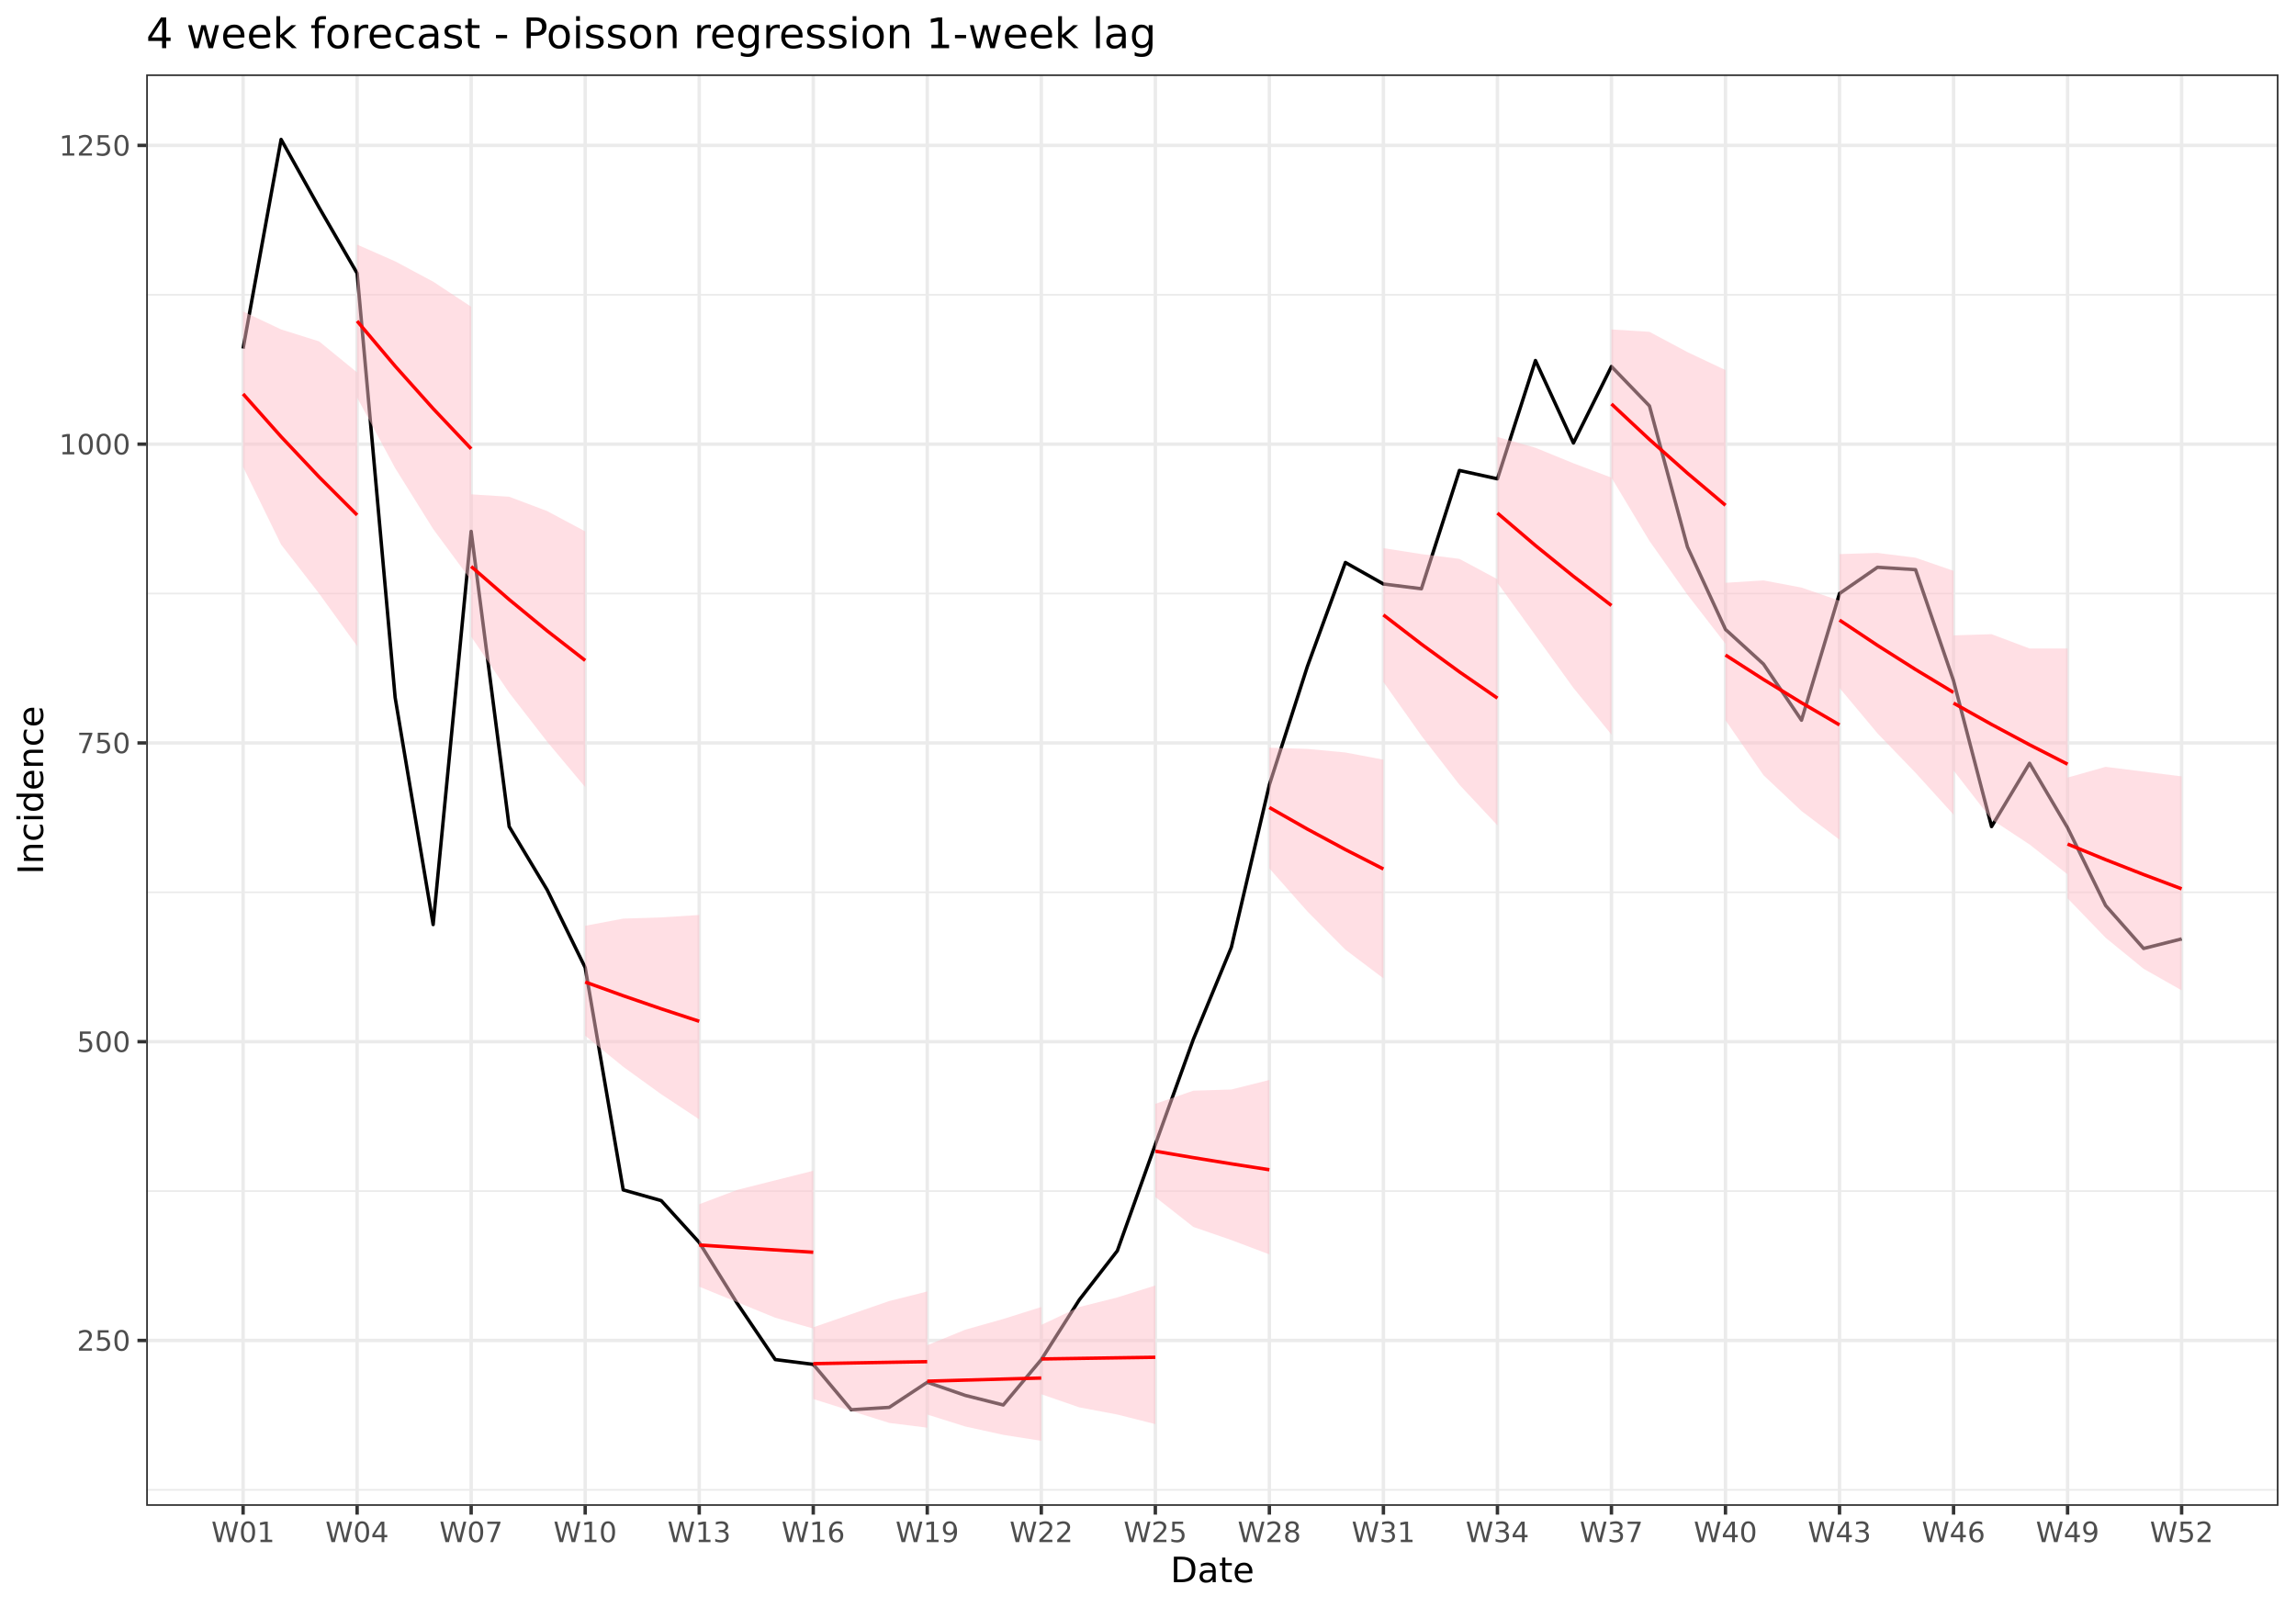
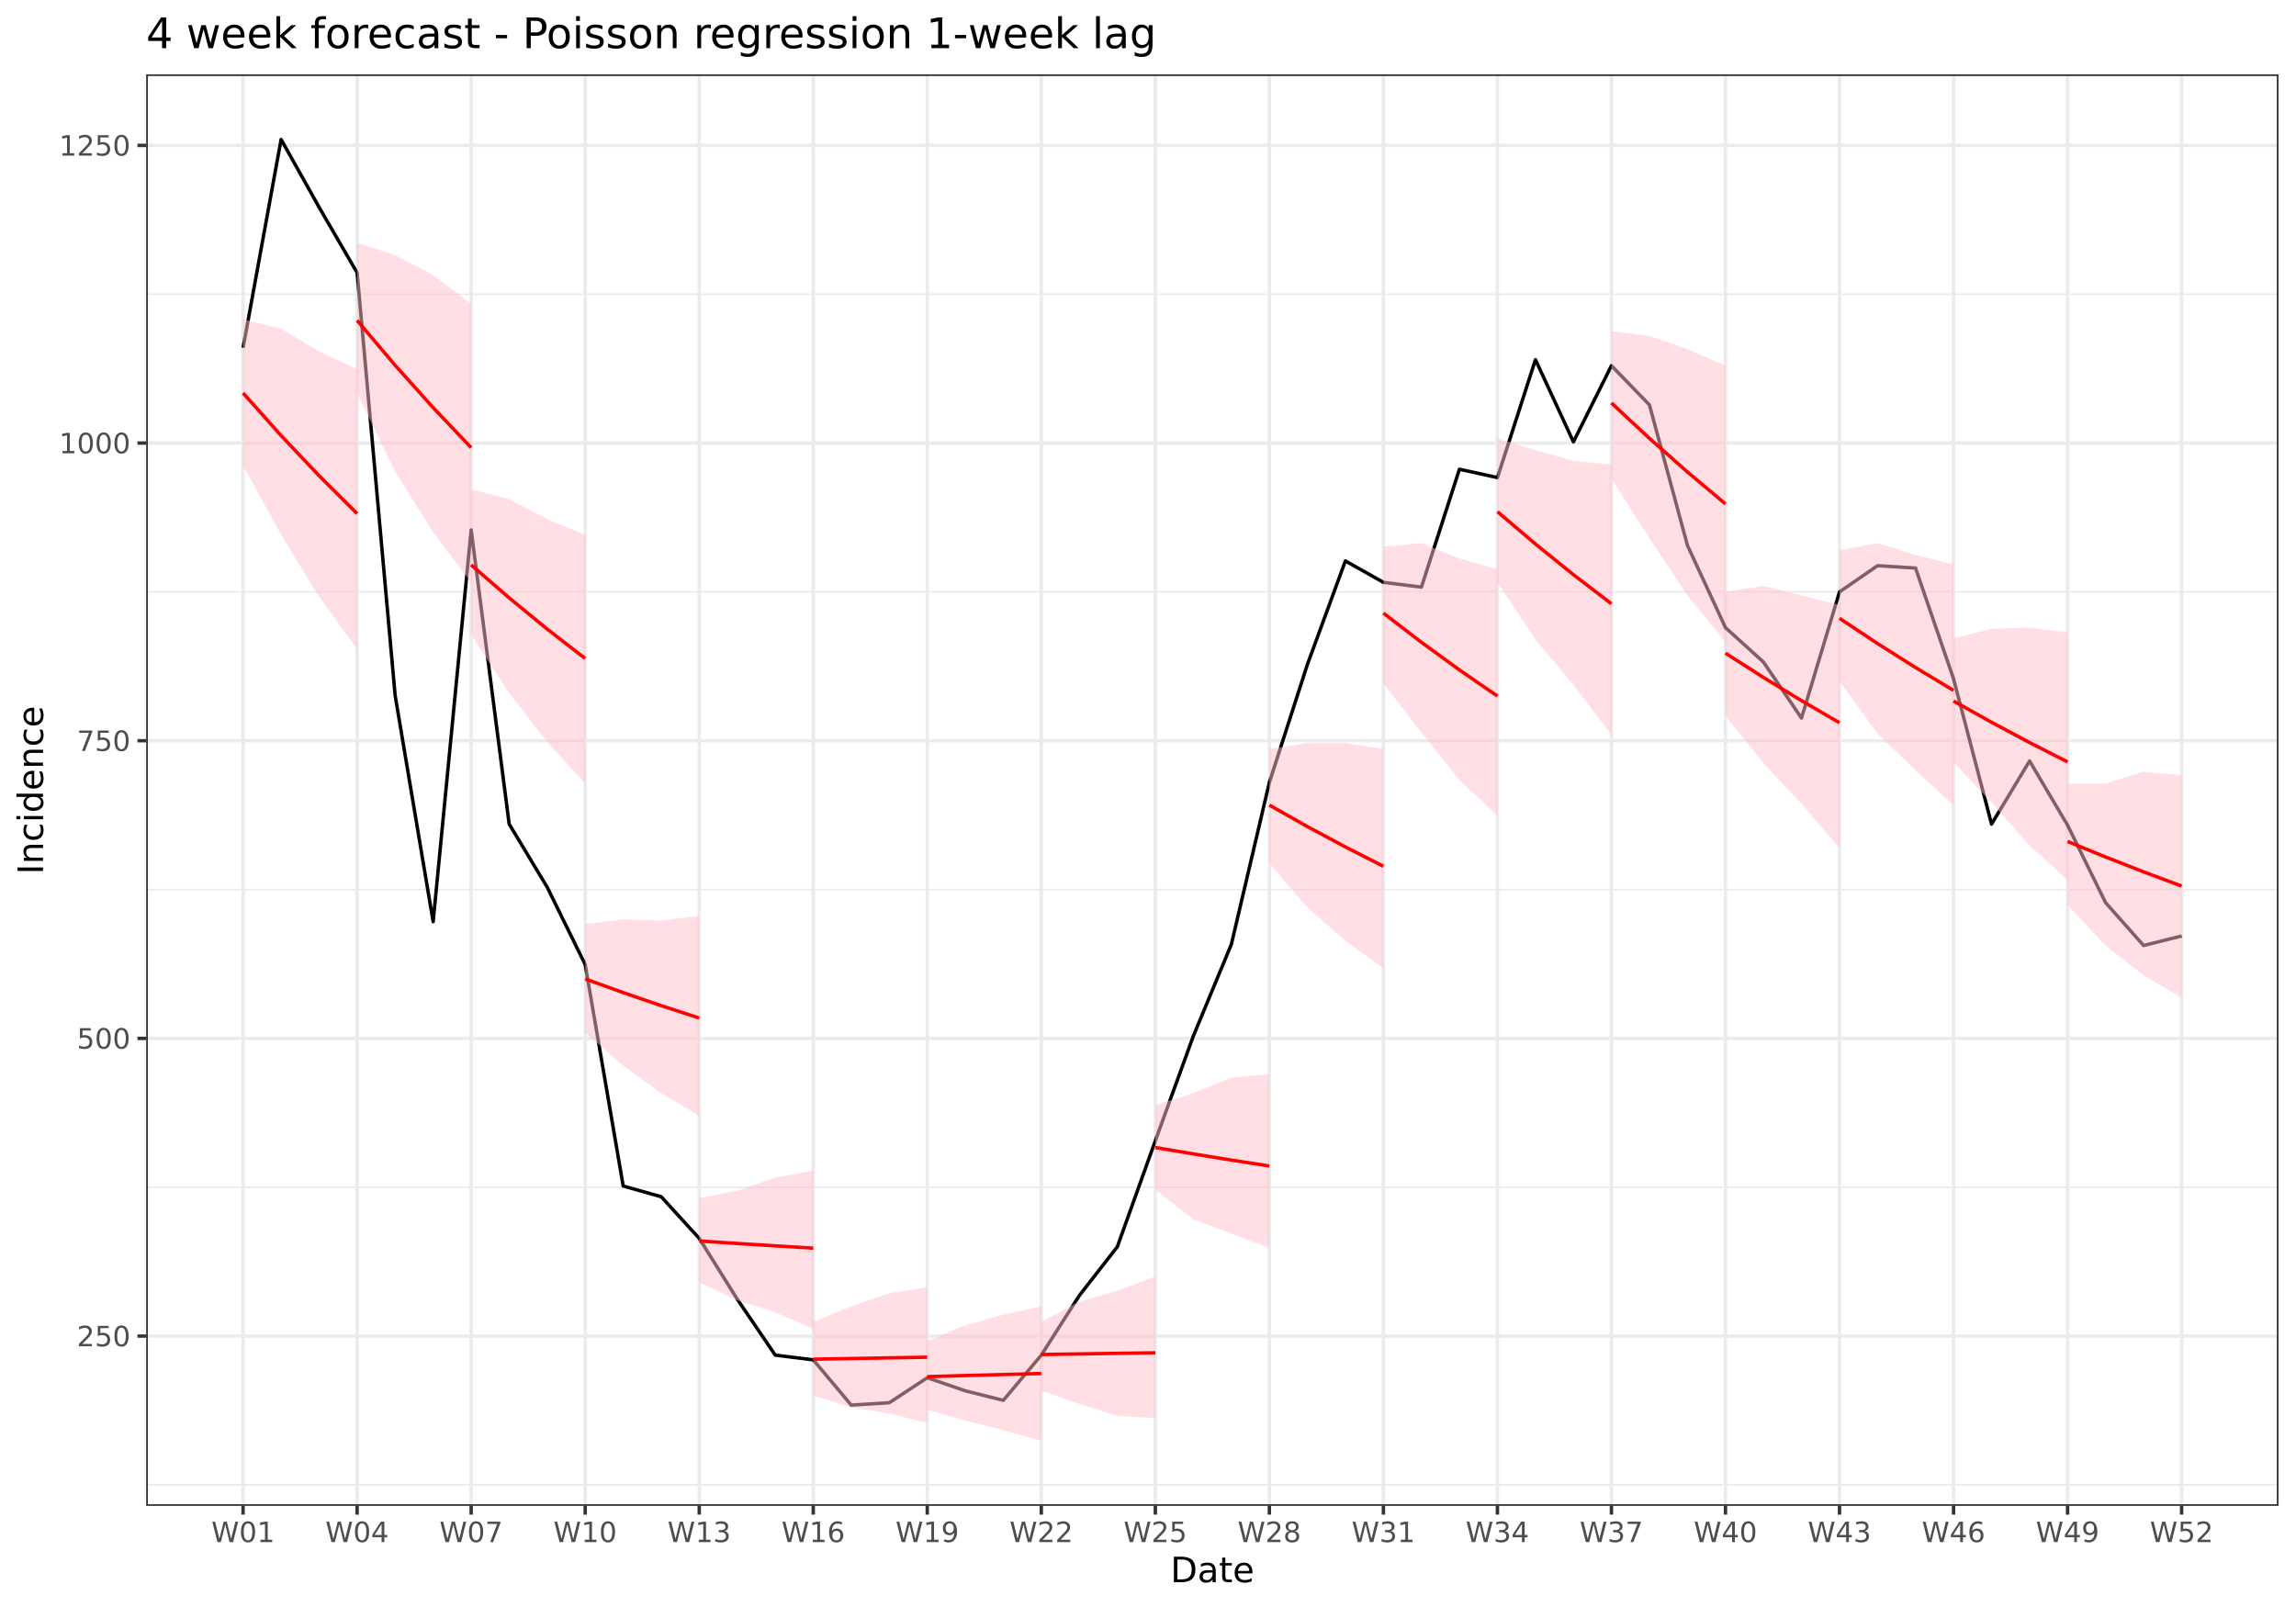
<svg xmlns="http://www.w3.org/2000/svg" class="svglite" width="720.00pt" height="504.00pt" viewBox="0 0 720.00 504.00">
  <defs>
    <style type="text/css">
    .svglite line, .svglite polyline, .svglite polygon, .svglite path, .svglite rect, .svglite circle {
      fill: none;
      stroke: #000000;
      stroke-linecap: round;
      stroke-linejoin: round;
      stroke-miterlimit: 10.00;
    }
    .svglite text {
      white-space: pre;
    }
  </style>
  </defs>
  <rect width="100%" height="100%" style="stroke: none; fill: #FFFFFF;" />
  <defs>
    <clipPath id="cpMC4wMHw3MjAuMDB8MC4wMHw1MDQuMDA=">
      <rect x="0.00" y="0.00" width="720.00" height="504.00" />
    </clipPath>
  </defs>
  <g clip-path="url(#cpMC4wMHw3MjAuMDB8MC4wMHw1MDQuMDA=)">
    <rect x="0.00" y="-0" width="720.00" height="504.00" style="stroke-width: 1.07; stroke: #FFFFFF; fill: #FFFFFF;" />
  </g>
  <defs>
    <clipPath id="cpNDUuODR8NzE0LjUyfDIzLjMyfDQ3Mi4yOQ==">
      <rect x="45.84" y="23.32" width="668.68" height="448.97" />
    </clipPath>
  </defs>
  <g clip-path="url(#cpNDUuODR8NzE0LjUyfDIzLjMyfDQ3Mi4yOQ==)">
    <rect x="45.84" y="23.32" width="668.68" height="448.97" style="stroke-width: 1.07; stroke: none; fill: #FFFFFF;" />
-     <polyline points="45.84,467.25 714.52,467.25 " style="stroke-width: 0.53; stroke: #EBEBEB; stroke-linecap: butt;" />
-     <polyline points="45.84,373.55 714.52,373.55 " style="stroke-width: 0.53; stroke: #EBEBEB; stroke-linecap: butt;" />
-     <polyline points="45.84,279.85 714.52,279.85 " style="stroke-width: 0.53; stroke: #EBEBEB; stroke-linecap: butt;" />
-     <polyline points="45.84,186.15 714.52,186.15 " style="stroke-width: 0.53; stroke: #EBEBEB; stroke-linecap: butt;" />
-     <polyline points="45.84,92.45 714.52,92.45 " style="stroke-width: 0.53; stroke: #EBEBEB; stroke-linecap: butt;" />
-     <polyline points="45.84,420.40 714.52,420.40 " style="stroke-width: 1.07; stroke: #EBEBEB; stroke-linecap: butt;" />
-     <polyline points="45.84,326.70 714.52,326.70 " style="stroke-width: 1.07; stroke: #EBEBEB; stroke-linecap: butt;" />
-     <polyline points="45.84,233.00 714.52,233.00 " style="stroke-width: 1.07; stroke: #EBEBEB; stroke-linecap: butt;" />
-     <polyline points="45.84,139.30 714.52,139.30 " style="stroke-width: 1.07; stroke: #EBEBEB; stroke-linecap: butt;" />
+     <polyline points="45.84,465.70 714.52,465.70 " style="stroke-width: 0.53; stroke: #EBEBEB; stroke-linecap: butt;" />
+     <polyline points="45.84,372.35 714.52,372.35 " style="stroke-width: 0.53; stroke: #EBEBEB; stroke-linecap: butt;" />
+     <polyline points="45.84,278.99 714.52,278.99 " style="stroke-width: 0.53; stroke: #EBEBEB; stroke-linecap: butt;" />
+     <polyline points="45.84,185.63 714.52,185.63 " style="stroke-width: 0.53; stroke: #EBEBEB; stroke-linecap: butt;" />
+     <polyline points="45.84,92.27 714.52,92.27 " style="stroke-width: 0.53; stroke: #EBEBEB; stroke-linecap: butt;" />
+     <polyline points="45.84,419.03 714.52,419.03 " style="stroke-width: 1.07; stroke: #EBEBEB; stroke-linecap: butt;" />
+     <polyline points="45.84,325.67 714.52,325.67 " style="stroke-width: 1.07; stroke: #EBEBEB; stroke-linecap: butt;" />
+     <polyline points="45.84,232.31 714.52,232.31 " style="stroke-width: 1.07; stroke: #EBEBEB; stroke-linecap: butt;" />
+     <polyline points="45.84,138.95 714.52,138.95 " style="stroke-width: 1.07; stroke: #EBEBEB; stroke-linecap: butt;" />
    <polyline points="45.84,45.60 714.52,45.60 " style="stroke-width: 1.07; stroke: #EBEBEB; stroke-linecap: butt;" />
    <polyline points="76.23,472.29 76.23,23.32 " style="stroke-width: 1.07; stroke: #EBEBEB; stroke-linecap: butt;" />
    <polyline points="111.99,472.29 111.99,23.32 " style="stroke-width: 1.07; stroke: #EBEBEB; stroke-linecap: butt;" />
    <polyline points="147.75,472.29 147.75,23.32 " style="stroke-width: 1.07; stroke: #EBEBEB; stroke-linecap: butt;" />
    <polyline points="183.51,472.29 183.51,23.32 " style="stroke-width: 1.07; stroke: #EBEBEB; stroke-linecap: butt;" />
    <polyline points="219.27,472.29 219.27,23.32 " style="stroke-width: 1.07; stroke: #EBEBEB; stroke-linecap: butt;" />
    <polyline points="255.03,472.29 255.03,23.32 " style="stroke-width: 1.07; stroke: #EBEBEB; stroke-linecap: butt;" />
    <polyline points="290.78,472.29 290.78,23.32 " style="stroke-width: 1.07; stroke: #EBEBEB; stroke-linecap: butt;" />
    <polyline points="326.54,472.29 326.54,23.32 " style="stroke-width: 1.07; stroke: #EBEBEB; stroke-linecap: butt;" />
    <polyline points="362.30,472.29 362.30,23.32 " style="stroke-width: 1.07; stroke: #EBEBEB; stroke-linecap: butt;" />
    <polyline points="398.06,472.29 398.06,23.32 " style="stroke-width: 1.07; stroke: #EBEBEB; stroke-linecap: butt;" />
    <polyline points="433.82,472.29 433.82,23.32 " style="stroke-width: 1.07; stroke: #EBEBEB; stroke-linecap: butt;" />
    <polyline points="469.58,472.29 469.58,23.32 " style="stroke-width: 1.07; stroke: #EBEBEB; stroke-linecap: butt;" />
    <polyline points="505.33,472.29 505.33,23.32 " style="stroke-width: 1.07; stroke: #EBEBEB; stroke-linecap: butt;" />
    <polyline points="541.09,472.29 541.09,23.32 " style="stroke-width: 1.07; stroke: #EBEBEB; stroke-linecap: butt;" />
    <polyline points="576.85,472.29 576.85,23.32 " style="stroke-width: 1.07; stroke: #EBEBEB; stroke-linecap: butt;" />
    <polyline points="612.61,472.29 612.61,23.32 " style="stroke-width: 1.07; stroke: #EBEBEB; stroke-linecap: butt;" />
    <polyline points="648.37,472.29 648.37,23.32 " style="stroke-width: 1.07; stroke: #EBEBEB; stroke-linecap: butt;" />
    <polyline points="684.13,472.29 684.13,23.32 " style="stroke-width: 1.07; stroke: #EBEBEB; stroke-linecap: butt;" />
-     <polyline points="76.23,109.32 88.15,43.73 100.07,65.09 111.99,85.71 123.91,218.76 135.83,289.97 147.75,166.66 159.67,259.24 171.59,279.10 183.51,303.47 195.43,373.18 207.35,376.55 219.27,389.67 231.19,408.78 243.11,426.40 255.03,427.90 266.94,442.14 278.86,441.39 290.78,433.52 302.70,437.64 314.62,440.64 326.54,426.40 338.46,407.66 350.38,392.29 362.30,358.94 374.22,325.95 386.14,297.09 398.06,246.12 409.98,209.02 421.90,176.41 433.82,183.16 445.74,184.65 457.66,147.55 469.58,150.17 481.50,113.07 493.41,138.93 505.33,114.94 517.25,127.31 529.17,171.54 541.09,197.40 553.01,208.27 564.93,225.88 576.85,186.15 588.77,177.91 600.69,178.66 612.61,213.51 624.53,259.24 636.45,239.38 648.37,259.61 660.29,283.98 672.21,297.47 684.13,294.47 " style="stroke-width: 1.07; stroke-linecap: butt;" />
-     <polygon points="76.23,97.70 88.15,103.32 100.07,107.07 111.99,116.82 111.99,202.64 100.07,186.15 88.15,170.79 76.23,146.42 " style="stroke-width: 0.00; stroke: none; stroke-linecap: butt; fill: #FFC0CB; fill-opacity: 0.50;" />
-     <polyline points="76.23,97.70 88.15,103.32 100.07,107.07 111.99,116.82 " style="stroke-width: 1.07; stroke: none; stroke-linecap: butt;" />
-     <polyline points="111.99,202.64 100.07,186.15 88.15,170.79 76.23,146.42 " style="stroke-width: 1.07; stroke: none; stroke-linecap: butt;" />
-     <polyline points="76.23,123.55 88.15,136.96 100.07,149.60 111.99,161.52 " style="stroke-width: 1.07; stroke: #FF0000; stroke-linecap: butt;" />
-     <polygon points="111.99,76.71 123.91,81.96 135.83,88.33 147.75,96.20 147.75,182.03 135.83,165.91 123.91,146.80 111.99,124.69 " style="stroke-width: 0.00; stroke: none; stroke-linecap: butt; fill: #FFC0CB; fill-opacity: 0.50;" />
-     <polyline points="111.99,76.71 123.91,81.96 135.83,88.33 147.75,96.20 " style="stroke-width: 1.07; stroke: none; stroke-linecap: butt;" />
-     <polyline points="147.75,182.03 135.83,165.91 123.91,146.80 111.99,124.69 " style="stroke-width: 1.07; stroke: none; stroke-linecap: butt;" />
-     <polyline points="111.99,100.70 123.91,114.83 135.83,128.16 147.75,140.75 " style="stroke-width: 1.07; stroke: #FF0000; stroke-linecap: butt;" />
-     <polygon points="147.75,155.04 159.67,155.79 171.59,160.29 183.51,166.66 183.51,246.87 171.59,232.63 159.67,217.26 147.75,199.65 " style="stroke-width: 0.00; stroke: none; stroke-linecap: butt; fill: #FFC0CB; fill-opacity: 0.50;" />
-     <polyline points="147.75,155.04 159.67,155.79 171.59,160.29 183.51,166.66 " style="stroke-width: 1.07; stroke: none; stroke-linecap: butt;" />
-     <polyline points="183.51,246.87 171.59,232.63 159.67,217.26 147.75,199.65 " style="stroke-width: 1.07; stroke: none; stroke-linecap: butt;" />
-     <polyline points="147.75,177.66 159.67,188.04 171.59,197.86 183.51,207.14 " style="stroke-width: 1.07; stroke: #FF0000; stroke-linecap: butt;" />
-     <polygon points="183.51,290.35 195.43,288.10 207.35,287.72 219.27,286.97 219.27,351.07 207.35,343.19 195.43,334.57 183.51,324.83 " style="stroke-width: 0.00; stroke: none; stroke-linecap: butt; fill: #FFC0CB; fill-opacity: 0.50;" />
-     <polyline points="183.51,290.35 195.43,288.10 207.35,287.72 219.27,286.97 " style="stroke-width: 1.07; stroke: none; stroke-linecap: butt;" />
-     <polyline points="219.27,351.07 207.35,343.19 195.43,334.57 183.51,324.83 " style="stroke-width: 1.07; stroke: none; stroke-linecap: butt;" />
-     <polyline points="183.51,307.99 195.43,312.29 207.35,316.39 219.27,320.31 " style="stroke-width: 1.07; stroke: #FF0000; stroke-linecap: butt;" />
-     <polygon points="219.27,377.68 231.19,373.18 243.11,370.18 255.03,367.18 255.03,416.66 243.11,413.28 231.19,408.41 219.27,403.54 " style="stroke-width: 0.00; stroke: none; stroke-linecap: butt; fill: #FFC0CB; fill-opacity: 0.50;" />
-     <polyline points="219.27,377.68 231.19,373.18 243.11,370.18 255.03,367.18 " style="stroke-width: 1.07; stroke: none; stroke-linecap: butt;" />
-     <polyline points="255.03,416.66 243.11,413.28 231.19,408.41 219.27,403.54 " style="stroke-width: 1.07; stroke: none; stroke-linecap: butt;" />
-     <polyline points="219.27,390.47 231.19,391.25 243.11,392.01 255.03,392.74 " style="stroke-width: 1.07; stroke: #FF0000; stroke-linecap: butt;" />
-     <polygon points="255.03,416.28 266.94,412.16 278.86,408.04 290.78,405.04 290.78,447.76 278.86,446.27 266.94,442.52 255.03,438.77 " style="stroke-width: 0.00; stroke: none; stroke-linecap: butt; fill: #FFC0CB; fill-opacity: 0.50;" />
-     <polyline points="255.03,416.28 266.94,412.16 278.86,408.04 290.78,405.04 " style="stroke-width: 1.07; stroke: none; stroke-linecap: butt;" />
-     <polyline points="290.78,447.76 278.86,446.27 266.94,442.52 255.03,438.77 " style="stroke-width: 1.07; stroke: none; stroke-linecap: butt;" />
-     <polyline points="255.03,427.68 266.94,427.47 278.86,427.26 290.78,427.06 " style="stroke-width: 1.07; stroke: #FF0000; stroke-linecap: butt;" />
-     <polygon points="290.78,421.90 302.70,417.03 314.62,413.66 326.54,409.91 326.54,451.89 314.62,450.01 302.70,447.39 290.78,443.64 " style="stroke-width: 0.00; stroke: none; stroke-linecap: butt; fill: #FFC0CB; fill-opacity: 0.50;" />
-     <polyline points="290.78,421.90 302.70,417.03 314.62,413.66 326.54,409.91 " style="stroke-width: 1.07; stroke: none; stroke-linecap: butt;" />
-     <polyline points="326.54,451.89 314.62,450.01 302.70,447.39 290.78,443.64 " style="stroke-width: 1.07; stroke: none; stroke-linecap: butt;" />
-     <polyline points="290.78,433.18 302.70,432.84 314.62,432.51 326.54,432.19 " style="stroke-width: 1.07; stroke: #FF0000; stroke-linecap: butt;" />
-     <polygon points="326.54,415.53 338.46,409.91 350.38,406.91 362.30,403.16 362.30,446.64 350.38,443.64 338.46,441.39 326.54,437.27 " style="stroke-width: 0.00; stroke: none; stroke-linecap: butt; fill: #FFC0CB; fill-opacity: 0.50;" />
-     <polyline points="326.54,415.53 338.46,409.91 350.38,406.91 362.30,403.16 " style="stroke-width: 1.07; stroke: none; stroke-linecap: butt;" />
-     <polyline points="362.30,446.64 350.38,443.64 338.46,441.39 326.54,437.27 " style="stroke-width: 1.07; stroke: none; stroke-linecap: butt;" />
-     <polyline points="326.54,426.21 338.46,426.03 350.38,425.85 362.30,425.68 " style="stroke-width: 1.07; stroke: #FF0000; stroke-linecap: butt;" />
-     <polygon points="362.30,346.19 374.22,342.07 386.14,341.70 398.06,338.70 398.06,393.42 386.14,388.92 374.22,384.80 362.30,375.43 " style="stroke-width: 0.00; stroke: none; stroke-linecap: butt; fill: #FFC0CB; fill-opacity: 0.50;" />
-     <polyline points="362.30,346.19 374.22,342.07 386.14,341.70 398.06,338.70 " style="stroke-width: 1.07; stroke: none; stroke-linecap: butt;" />
-     <polyline points="398.06,393.42 386.14,388.92 374.22,384.80 362.30,375.43 " style="stroke-width: 1.07; stroke: none; stroke-linecap: butt;" />
-     <polyline points="362.30,361.05 374.22,363.07 386.14,365.01 398.06,366.87 " style="stroke-width: 1.07; stroke: #FF0000; stroke-linecap: butt;" />
-     <polygon points="398.06,234.50 409.98,234.88 421.90,236.00 433.82,238.25 433.82,306.84 421.90,297.84 409.98,285.85 398.06,272.36 " style="stroke-width: 0.00; stroke: none; stroke-linecap: butt; fill: #FFC0CB; fill-opacity: 0.50;" />
-     <polyline points="398.06,234.50 409.98,234.88 421.90,236.00 433.82,238.25 " style="stroke-width: 1.07; stroke: none; stroke-linecap: butt;" />
-     <polyline points="433.82,306.84 421.90,297.84 409.98,285.85 398.06,272.36 " style="stroke-width: 1.07; stroke: none; stroke-linecap: butt;" />
-     <polyline points="398.06,253.26 409.98,260.03 421.90,266.45 433.82,272.54 " style="stroke-width: 1.07; stroke: #FF0000; stroke-linecap: butt;" />
-     <polygon points="433.82,171.91 445.74,173.78 457.66,175.28 469.58,181.66 469.58,258.86 457.66,246.12 445.74,230.75 433.82,213.89 " style="stroke-width: 0.00; stroke: none; stroke-linecap: butt; fill: #FFC0CB; fill-opacity: 0.50;" />
-     <polyline points="433.82,171.91 445.74,173.78 457.66,175.28 469.58,181.66 " style="stroke-width: 1.07; stroke: none; stroke-linecap: butt;" />
-     <polyline points="469.58,258.86 457.66,246.12 445.74,230.75 433.82,213.89 " style="stroke-width: 1.07; stroke: none; stroke-linecap: butt;" />
-     <polyline points="433.82,192.85 445.74,202.02 457.66,210.72 469.58,218.96 " style="stroke-width: 1.07; stroke: #FF0000; stroke-linecap: butt;" />
-     <polygon points="469.58,137.05 481.50,140.43 493.41,145.30 505.33,149.80 505.33,230.38 493.41,215.76 481.50,199.27 469.58,182.78 " style="stroke-width: 0.00; stroke: none; stroke-linecap: butt; fill: #FFC0CB; fill-opacity: 0.50;" />
-     <polyline points="469.58,137.05 481.50,140.43 493.41,145.30 505.33,149.80 " style="stroke-width: 1.07; stroke: none; stroke-linecap: butt;" />
-     <polyline points="505.33,230.38 493.41,215.76 481.50,199.27 469.58,182.78 " style="stroke-width: 1.07; stroke: none; stroke-linecap: butt;" />
-     <polyline points="469.58,160.91 481.50,171.09 493.41,180.74 505.33,189.90 " style="stroke-width: 1.07; stroke: #FF0000; stroke-linecap: butt;" />
-     <polygon points="505.33,103.32 517.25,104.07 529.17,110.44 541.09,116.07 541.09,201.90 529.17,186.53 517.25,169.66 505.33,149.80 " style="stroke-width: 0.00; stroke: none; stroke-linecap: butt; fill: #FFC0CB; fill-opacity: 0.50;" />
-     <polyline points="505.33,103.32 517.25,104.07 529.17,110.44 541.09,116.07 " style="stroke-width: 1.07; stroke: none; stroke-linecap: butt;" />
-     <polyline points="541.09,201.90 529.17,186.53 517.25,169.66 505.33,149.80 " style="stroke-width: 1.07; stroke: none; stroke-linecap: butt;" />
-     <polyline points="505.33,126.69 517.25,137.83 529.17,148.41 541.09,158.47 " style="stroke-width: 1.07; stroke: #FF0000; stroke-linecap: butt;" />
-     <polygon points="541.09,182.78 553.01,182.03 564.93,184.28 576.85,188.40 576.85,263.36 564.93,254.37 553.01,243.12 541.09,225.88 " style="stroke-width: 0.00; stroke: none; stroke-linecap: butt; fill: #FFC0CB; fill-opacity: 0.50;" />
-     <polyline points="541.09,182.78 553.01,182.03 564.93,184.28 576.85,188.40 " style="stroke-width: 1.07; stroke: none; stroke-linecap: butt;" />
-     <polyline points="576.85,263.36 564.93,254.37 553.01,243.12 541.09,225.88 " style="stroke-width: 1.07; stroke: none; stroke-linecap: butt;" />
-     <polyline points="541.09,205.44 553.01,213.10 564.93,220.40 576.85,227.35 " style="stroke-width: 1.07; stroke: #FF0000; stroke-linecap: butt;" />
-     <polygon points="576.85,173.78 588.77,173.41 600.69,174.91 612.61,179.03 612.61,255.49 600.69,242.37 588.77,230.01 576.85,215.76 " style="stroke-width: 0.00; stroke: none; stroke-linecap: butt; fill: #FFC0CB; fill-opacity: 0.50;" />
-     <polyline points="576.85,173.78 588.77,173.41 600.69,174.91 612.61,179.03 " style="stroke-width: 1.07; stroke: none; stroke-linecap: butt;" />
-     <polyline points="612.61,255.49 600.69,242.37 588.77,230.01 576.85,215.76 " style="stroke-width: 1.07; stroke: none; stroke-linecap: butt;" />
-     <polyline points="576.85,194.48 588.77,202.41 600.69,209.97 612.61,217.17 " style="stroke-width: 1.07; stroke: #FF0000; stroke-linecap: butt;" />
-     <polygon points="612.61,199.27 624.53,198.90 636.45,203.39 648.37,203.39 648.37,274.23 636.45,264.86 624.53,256.99 612.61,241.62 " style="stroke-width: 0.00; stroke: none; stroke-linecap: butt; fill: #FFC0CB; fill-opacity: 0.50;" />
-     <polyline points="612.61,199.27 624.53,198.90 636.45,203.39 648.37,203.39 " style="stroke-width: 1.07; stroke: none; stroke-linecap: butt;" />
-     <polyline points="648.37,274.23 636.45,264.86 624.53,256.99 612.61,241.62 " style="stroke-width: 1.07; stroke: none; stroke-linecap: butt;" />
-     <polyline points="612.61,220.52 624.53,227.20 636.45,233.58 648.37,239.67 " style="stroke-width: 1.07; stroke: #FF0000; stroke-linecap: butt;" />
-     <polygon points="648.37,243.87 660.29,240.50 672.21,242.00 684.13,243.50 684.13,310.59 672.21,303.84 660.29,294.10 648.37,281.73 " style="stroke-width: 0.00; stroke: none; stroke-linecap: butt; fill: #FFC0CB; fill-opacity: 0.50;" />
-     <polyline points="648.37,243.87 660.29,240.50 672.21,242.00 684.13,243.50 " style="stroke-width: 1.07; stroke: none; stroke-linecap: butt;" />
-     <polyline points="684.13,310.59 672.21,303.84 660.29,294.10 648.37,281.73 " style="stroke-width: 1.07; stroke: none; stroke-linecap: butt;" />
-     <polyline points="648.37,264.72 660.29,269.61 672.21,274.28 684.13,278.76 " style="stroke-width: 1.07; stroke: #FF0000; stroke-linecap: butt;" />
+     <polyline points="76.23,109.08 88.15,43.73 100.07,65.01 111.99,85.55 123.91,218.12 135.83,289.07 147.75,166.21 159.67,258.45 171.59,278.24 183.51,302.52 195.43,371.97 207.35,375.33 219.27,388.40 231.19,407.45 243.11,425.00 255.03,426.49 266.94,440.68 278.86,439.94 290.78,432.10 302.70,436.20 314.62,439.19 326.54,425.00 338.46,406.33 350.38,391.02 362.30,357.78 374.22,324.92 386.14,296.17 398.06,245.38 409.98,208.41 421.90,175.92 433.82,182.64 445.74,184.14 457.66,147.17 469.58,149.78 481.50,112.81 493.41,138.58 505.33,114.68 517.25,127.00 529.17,171.07 541.09,196.84 553.01,207.66 564.93,225.22 576.85,185.63 588.77,177.42 600.69,178.16 612.61,212.89 624.53,258.45 636.45,238.66 648.37,258.82 660.29,283.10 672.21,296.54 684.13,293.55 " style="stroke-width: 1.07; stroke-linecap: butt;" />
+     <polygon points="76.23,100.12 88.15,103.10 100.07,110.20 111.99,115.80 111.99,203.56 100.07,187.13 88.15,167.71 76.23,146.05 " style="stroke-width: 0.00; stroke: none; stroke-linecap: butt; fill: #FFC0CB; fill-opacity: 0.50;" />
+     <polyline points="76.23,100.12 88.15,103.10 100.07,110.20 111.99,115.80 " style="stroke-width: 1.07; stroke: none; stroke-linecap: butt;" />
+     <polyline points="111.99,203.56 100.07,187.13 88.15,167.71 76.23,146.05 " style="stroke-width: 1.07; stroke: none; stroke-linecap: butt;" />
+     <polyline points="76.23,123.26 88.15,136.62 100.07,149.21 111.99,161.09 " style="stroke-width: 1.07; stroke: #FF0000; stroke-linecap: butt;" />
+     <polygon points="111.99,76.22 123.91,79.95 135.83,86.30 147.75,95.26 147.75,182.64 135.83,166.96 123.91,147.92 111.99,123.27 " style="stroke-width: 0.00; stroke: none; stroke-linecap: butt; fill: #FFC0CB; fill-opacity: 0.50;" />
+     <polyline points="111.99,76.22 123.91,79.95 135.83,86.30 147.75,95.26 " style="stroke-width: 1.07; stroke: none; stroke-linecap: butt;" />
+     <polyline points="147.75,182.64 135.83,166.96 123.91,147.92 111.99,123.27 " style="stroke-width: 1.07; stroke: none; stroke-linecap: butt;" />
+     <polyline points="111.99,100.49 123.91,114.57 135.83,127.85 147.75,140.40 " style="stroke-width: 1.07; stroke: #FF0000; stroke-linecap: butt;" />
+     <polygon points="147.75,153.52 159.67,156.50 171.59,162.85 183.51,167.71 183.51,245.75 171.59,232.68 159.67,217.37 147.75,199.08 " style="stroke-width: 0.00; stroke: none; stroke-linecap: butt; fill: #FFC0CB; fill-opacity: 0.50;" />
+     <polyline points="147.75,153.52 159.67,156.50 171.59,162.85 183.51,167.71 " style="stroke-width: 1.07; stroke: none; stroke-linecap: butt;" />
+     <polyline points="183.51,245.75 171.59,232.68 159.67,217.37 147.75,199.08 " style="stroke-width: 1.07; stroke: none; stroke-linecap: butt;" />
+     <polyline points="147.75,177.17 159.67,187.51 171.59,197.29 183.51,206.54 " style="stroke-width: 1.07; stroke: #FF0000; stroke-linecap: butt;" />
+     <polygon points="183.51,289.82 195.43,288.33 207.35,288.70 219.27,287.20 219.27,349.94 207.35,342.85 195.43,334.26 183.51,323.80 " style="stroke-width: 0.00; stroke: none; stroke-linecap: butt; fill: #FFC0CB; fill-opacity: 0.50;" />
+     <polyline points="183.51,289.82 195.43,288.33 207.35,288.70 219.27,287.20 " style="stroke-width: 1.07; stroke: none; stroke-linecap: butt;" />
+     <polyline points="219.27,349.94 207.35,342.85 195.43,334.26 183.51,323.80 " style="stroke-width: 1.07; stroke: none; stroke-linecap: butt;" />
+     <polyline points="183.51,307.02 195.43,311.31 207.35,315.40 219.27,319.29 " style="stroke-width: 1.07; stroke: #FF0000; stroke-linecap: butt;" />
+     <polygon points="219.27,375.71 231.19,373.47 243.11,369.36 255.03,367.12 255.03,416.78 243.11,411.56 231.19,407.82 219.27,402.22 " style="stroke-width: 0.00; stroke: none; stroke-linecap: butt; fill: #FFC0CB; fill-opacity: 0.50;" />
+     <polyline points="219.27,375.71 231.19,373.47 243.11,369.36 255.03,367.12 " style="stroke-width: 1.07; stroke: none; stroke-linecap: butt;" />
+     <polyline points="255.03,416.78 243.11,411.56 231.19,407.82 219.27,402.22 " style="stroke-width: 1.07; stroke: none; stroke-linecap: butt;" />
+     <polyline points="219.27,389.21 231.19,389.98 243.11,390.73 255.03,391.46 " style="stroke-width: 1.07; stroke: #FF0000; stroke-linecap: butt;" />
+     <polygon points="255.03,414.54 266.94,409.69 278.86,405.58 290.78,403.71 290.78,446.29 278.86,443.30 266.94,441.43 255.03,437.70 " style="stroke-width: 0.00; stroke: none; stroke-linecap: butt; fill: #FFC0CB; fill-opacity: 0.50;" />
+     <polyline points="255.03,414.54 266.94,409.69 278.86,405.58 290.78,403.71 " style="stroke-width: 1.07; stroke: none; stroke-linecap: butt;" />
+     <polyline points="290.78,446.29 278.86,443.30 266.94,441.43 255.03,437.70 " style="stroke-width: 1.07; stroke: none; stroke-linecap: butt;" />
+     <polyline points="255.03,426.28 266.94,426.07 278.86,425.86 290.78,425.66 " style="stroke-width: 1.07; stroke: #FF0000; stroke-linecap: butt;" />
+     <polygon points="290.78,420.52 302.70,415.66 314.62,412.30 326.54,409.69 326.54,451.89 314.62,448.53 302.70,445.54 290.78,442.18 " style="stroke-width: 0.00; stroke: none; stroke-linecap: butt; fill: #FFC0CB; fill-opacity: 0.50;" />
+     <polyline points="290.78,420.52 302.70,415.66 314.62,412.30 326.54,409.69 " style="stroke-width: 1.07; stroke: none; stroke-linecap: butt;" />
+     <polyline points="326.54,451.89 314.62,448.53 302.70,445.54 290.78,442.18 " style="stroke-width: 1.07; stroke: none; stroke-linecap: butt;" />
+     <polyline points="290.78,431.75 302.70,431.41 314.62,431.09 326.54,430.77 " style="stroke-width: 1.07; stroke: #FF0000; stroke-linecap: butt;" />
+     <polygon points="326.54,414.54 338.46,408.20 350.38,404.83 362.30,400.35 362.30,444.79 350.38,444.05 338.46,440.31 326.54,436.20 " style="stroke-width: 0.00; stroke: none; stroke-linecap: butt; fill: #FFC0CB; fill-opacity: 0.50;" />
+     <polyline points="326.54,414.54 338.46,408.20 350.38,404.83 362.30,400.35 " style="stroke-width: 1.07; stroke: none; stroke-linecap: butt;" />
+     <polyline points="362.30,444.79 350.38,444.05 338.46,440.31 326.54,436.20 " style="stroke-width: 1.07; stroke: none; stroke-linecap: butt;" />
+     <polyline points="326.54,424.81 338.46,424.63 350.38,424.45 362.30,424.28 " style="stroke-width: 1.07; stroke: #FF0000; stroke-linecap: butt;" />
+     <polygon points="362.30,346.58 374.22,342.85 386.14,337.99 398.06,336.87 398.06,391.39 386.14,386.91 374.22,382.43 362.30,373.09 " style="stroke-width: 0.00; stroke: none; stroke-linecap: butt; fill: #FFC0CB; fill-opacity: 0.50;" />
+     <polyline points="362.30,346.58 374.22,342.85 386.14,337.99 398.06,336.87 " style="stroke-width: 1.07; stroke: none; stroke-linecap: butt;" />
+     <polyline points="398.06,391.39 386.14,386.91 374.22,382.43 362.30,373.09 " style="stroke-width: 1.07; stroke: none; stroke-linecap: butt;" />
+     <polyline points="362.30,359.89 374.22,361.90 386.14,363.84 398.06,365.69 " style="stroke-width: 1.07; stroke: #FF0000; stroke-linecap: butt;" />
+     <polygon points="398.06,234.92 409.98,233.06 421.90,233.06 433.82,234.92 433.82,303.64 421.90,295.05 409.98,284.59 398.06,270.77 " style="stroke-width: 0.00; stroke: none; stroke-linecap: butt; fill: #FFC0CB; fill-opacity: 0.50;" />
+     <polyline points="398.06,234.92 409.98,233.06 421.90,233.06 433.82,234.92 " style="stroke-width: 1.07; stroke: none; stroke-linecap: butt;" />
+     <polyline points="433.82,303.64 421.90,295.05 409.98,284.59 398.06,270.77 " style="stroke-width: 1.07; stroke: none; stroke-linecap: butt;" />
+     <polyline points="398.06,252.50 409.98,259.24 421.90,265.63 433.82,271.70 " style="stroke-width: 1.07; stroke: #FF0000; stroke-linecap: butt;" />
+     <polygon points="433.82,171.44 445.74,170.32 457.66,175.18 469.58,178.54 469.58,255.84 457.66,244.63 445.74,229.70 433.82,214.39 " style="stroke-width: 0.00; stroke: none; stroke-linecap: butt; fill: #FFC0CB; fill-opacity: 0.50;" />
+     <polyline points="433.82,171.44 445.74,170.32 457.66,175.18 469.58,178.54 " style="stroke-width: 1.07; stroke: none; stroke-linecap: butt;" />
+     <polyline points="469.58,255.84 457.66,244.63 445.74,229.70 433.82,214.39 " style="stroke-width: 1.07; stroke: none; stroke-linecap: butt;" />
+     <polyline points="433.82,192.30 445.74,201.44 457.66,210.11 469.58,218.32 " style="stroke-width: 1.07; stroke: #FF0000; stroke-linecap: butt;" />
+     <polygon points="469.58,137.46 481.50,141.19 493.41,144.56 505.33,145.68 505.33,230.44 493.41,214.76 481.50,200.57 469.58,182.64 " style="stroke-width: 0.00; stroke: none; stroke-linecap: butt; fill: #FFC0CB; fill-opacity: 0.50;" />
+     <polyline points="469.58,137.46 481.50,141.19 493.41,144.56 505.33,145.68 " style="stroke-width: 1.07; stroke: none; stroke-linecap: butt;" />
+     <polyline points="505.33,230.44 493.41,214.76 481.50,200.57 469.58,182.64 " style="stroke-width: 1.07; stroke: none; stroke-linecap: butt;" />
+     <polyline points="469.58,160.48 481.50,170.62 493.41,180.24 505.33,189.36 " style="stroke-width: 1.07; stroke: #FF0000; stroke-linecap: butt;" />
+     <polygon points="505.33,103.85 517.25,105.34 529.17,109.45 541.09,114.68 541.09,201.32 529.17,186.75 517.25,168.83 505.33,150.16 " style="stroke-width: 0.00; stroke: none; stroke-linecap: butt; fill: #FFC0CB; fill-opacity: 0.50;" />
+     <polyline points="505.33,103.85 517.25,105.34 529.17,109.45 541.09,114.68 " style="stroke-width: 1.07; stroke: none; stroke-linecap: butt;" />
+     <polyline points="541.09,201.32 529.17,186.75 517.25,168.83 505.33,150.16 " style="stroke-width: 1.07; stroke: none; stroke-linecap: butt;" />
+     <polyline points="505.33,126.38 517.25,137.49 529.17,148.03 541.09,158.05 " style="stroke-width: 1.07; stroke: #FF0000; stroke-linecap: butt;" />
+     <polygon points="541.09,185.63 553.01,183.77 564.93,186.75 576.85,189.74 576.85,265.92 564.93,252.10 553.01,239.41 541.09,224.47 " style="stroke-width: 0.00; stroke: none; stroke-linecap: butt; fill: #FFC0CB; fill-opacity: 0.50;" />
+     <polyline points="541.09,185.63 553.01,183.77 564.93,186.75 576.85,189.74 " style="stroke-width: 1.07; stroke: none; stroke-linecap: butt;" />
+     <polyline points="576.85,265.92 564.93,252.10 553.01,239.41 541.09,224.47 " style="stroke-width: 1.07; stroke: none; stroke-linecap: butt;" />
+     <polyline points="541.09,204.85 553.01,212.48 564.93,219.75 576.85,226.68 " style="stroke-width: 1.07; stroke: #FF0000; stroke-linecap: butt;" />
+     <polygon points="576.85,172.56 588.77,170.32 600.69,174.06 612.61,177.04 612.61,252.48 600.69,241.65 588.77,230.07 576.85,213.64 " style="stroke-width: 0.00; stroke: none; stroke-linecap: butt; fill: #FFC0CB; fill-opacity: 0.50;" />
+     <polyline points="576.85,172.56 588.77,170.32 600.69,174.06 612.61,177.04 " style="stroke-width: 1.07; stroke: none; stroke-linecap: butt;" />
+     <polyline points="612.61,252.48 600.69,241.65 588.77,230.07 576.85,213.64 " style="stroke-width: 1.07; stroke: none; stroke-linecap: butt;" />
+     <polyline points="576.85,193.93 588.77,201.83 600.69,209.36 612.61,216.54 " style="stroke-width: 1.07; stroke: #FF0000; stroke-linecap: butt;" />
+     <polygon points="612.61,200.20 624.53,197.21 636.45,196.84 648.37,198.33 648.37,276.00 636.45,265.17 624.53,251.73 612.61,239.03 " style="stroke-width: 0.00; stroke: none; stroke-linecap: butt; fill: #FFC0CB; fill-opacity: 0.50;" />
+     <polyline points="612.61,200.20 624.53,197.21 636.45,196.84 648.37,198.33 " style="stroke-width: 1.07; stroke: none; stroke-linecap: butt;" />
+     <polyline points="648.37,276.00 636.45,265.17 624.53,251.73 612.61,239.03 " style="stroke-width: 1.07; stroke: none; stroke-linecap: butt;" />
+     <polyline points="612.61,219.87 624.53,226.53 636.45,232.89 648.37,238.96 " style="stroke-width: 1.07; stroke: #FF0000; stroke-linecap: butt;" />
+     <polygon points="648.37,245.75 660.29,245.75 672.21,242.02 684.13,243.14 684.13,312.97 672.21,305.88 660.29,296.54 648.37,283.84 " style="stroke-width: 0.00; stroke: none; stroke-linecap: butt; fill: #FFC0CB; fill-opacity: 0.50;" />
+     <polyline points="648.37,245.75 660.29,245.75 672.21,242.02 684.13,243.14 " style="stroke-width: 1.07; stroke: none; stroke-linecap: butt;" />
+     <polyline points="684.13,312.97 672.21,305.88 660.29,296.54 648.37,283.84 " style="stroke-width: 1.07; stroke: none; stroke-linecap: butt;" />
+     <polyline points="648.37,263.91 660.29,268.78 672.21,273.44 684.13,277.90 " style="stroke-width: 1.07; stroke: #FF0000; stroke-linecap: butt;" />
    <rect x="45.84" y="23.32" width="668.68" height="448.97" style="stroke-width: 1.07; stroke: #333333;" />
  </g>
  <g clip-path="url(#cpMC4wMHw3MjAuMDB8MC4wMHw1MDQuMDA=)">
-     <text x="40.91" y="423.61" text-anchor="end" style="font-size: 8.80px;fill: #4D4D4D; font-family: &quot;DejaVu Sans&quot;;" textLength="16.78px" lengthAdjust="spacingAndGlyphs">250</text>
-     <text x="40.91" y="329.91" text-anchor="end" style="font-size: 8.80px;fill: #4D4D4D; font-family: &quot;DejaVu Sans&quot;;" textLength="16.78px" lengthAdjust="spacingAndGlyphs">500</text>
-     <text x="40.91" y="236.21" text-anchor="end" style="font-size: 8.80px;fill: #4D4D4D; font-family: &quot;DejaVu Sans&quot;;" textLength="16.78px" lengthAdjust="spacingAndGlyphs">750</text>
-     <text x="40.91" y="142.51" text-anchor="end" style="font-size: 8.80px;fill: #4D4D4D; font-family: &quot;DejaVu Sans&quot;;" textLength="22.38px" lengthAdjust="spacingAndGlyphs">1000</text>
-     <text x="40.91" y="48.81" text-anchor="end" style="font-size: 8.80px;fill: #4D4D4D; font-family: &quot;DejaVu Sans&quot;;" textLength="22.38px" lengthAdjust="spacingAndGlyphs">1250</text>
-     <polyline points="43.10,420.40 45.84,420.40 " style="stroke-width: 1.07; stroke: #333333; stroke-linecap: butt;" />
-     <polyline points="43.10,326.70 45.84,326.70 " style="stroke-width: 1.07; stroke: #333333; stroke-linecap: butt;" />
-     <polyline points="43.10,233.00 45.84,233.00 " style="stroke-width: 1.07; stroke: #333333; stroke-linecap: butt;" />
-     <polyline points="43.10,139.30 45.84,139.30 " style="stroke-width: 1.07; stroke: #333333; stroke-linecap: butt;" />
+     <text x="40.91" y="422.23" text-anchor="end" style="font-size: 8.80px;fill: #4D4D4D; font-family: &quot;DejaVu Sans&quot;;" textLength="16.78px" lengthAdjust="spacingAndGlyphs">250</text>
+     <text x="40.91" y="328.88" text-anchor="end" style="font-size: 8.80px;fill: #4D4D4D; font-family: &quot;DejaVu Sans&quot;;" textLength="16.78px" lengthAdjust="spacingAndGlyphs">500</text>
+     <text x="40.91" y="235.52" text-anchor="end" style="font-size: 8.80px;fill: #4D4D4D; font-family: &quot;DejaVu Sans&quot;;" textLength="16.78px" lengthAdjust="spacingAndGlyphs">750</text>
+     <text x="40.91" y="142.16" text-anchor="end" style="font-size: 8.80px;fill: #4D4D4D; font-family: &quot;DejaVu Sans&quot;;" textLength="22.38px" lengthAdjust="spacingAndGlyphs">1000</text>
+     <text x="40.91" y="48.80" text-anchor="end" style="font-size: 8.80px;fill: #4D4D4D; font-family: &quot;DejaVu Sans&quot;;" textLength="22.38px" lengthAdjust="spacingAndGlyphs">1250</text>
+     <polyline points="43.10,419.03 45.84,419.03 " style="stroke-width: 1.07; stroke: #333333; stroke-linecap: butt;" />
+     <polyline points="43.10,325.67 45.84,325.67 " style="stroke-width: 1.07; stroke: #333333; stroke-linecap: butt;" />
+     <polyline points="43.10,232.31 45.84,232.31 " style="stroke-width: 1.07; stroke: #333333; stroke-linecap: butt;" />
+     <polyline points="43.10,138.95 45.84,138.95 " style="stroke-width: 1.07; stroke: #333333; stroke-linecap: butt;" />
    <polyline points="43.10,45.60 45.84,45.60 " style="stroke-width: 1.07; stroke: #333333; stroke-linecap: butt;" />
    <polyline points="76.23,475.03 76.23,472.29 " style="stroke-width: 1.07; stroke: #333333; stroke-linecap: butt;" />
    <polyline points="111.99,475.03 111.99,472.29 " style="stroke-width: 1.07; stroke: #333333; stroke-linecap: butt;" />
    <polyline points="147.75,475.03 147.75,472.29 " style="stroke-width: 1.07; stroke: #333333; stroke-linecap: butt;" />
    <polyline points="183.51,475.03 183.51,472.29 " style="stroke-width: 1.07; stroke: #333333; stroke-linecap: butt;" />
    <polyline points="219.27,475.03 219.27,472.29 " style="stroke-width: 1.07; stroke: #333333; stroke-linecap: butt;" />
    <polyline points="255.03,475.03 255.03,472.29 " style="stroke-width: 1.07; stroke: #333333; stroke-linecap: butt;" />
    <polyline points="290.78,475.03 290.78,472.29 " style="stroke-width: 1.07; stroke: #333333; stroke-linecap: butt;" />
    <polyline points="326.54,475.03 326.54,472.29 " style="stroke-width: 1.07; stroke: #333333; stroke-linecap: butt;" />
    <polyline points="362.30,475.03 362.30,472.29 " style="stroke-width: 1.07; stroke: #333333; stroke-linecap: butt;" />
    <polyline points="398.06,475.03 398.06,472.29 " style="stroke-width: 1.07; stroke: #333333; stroke-linecap: butt;" />
    <polyline points="433.82,475.03 433.82,472.29 " style="stroke-width: 1.07; stroke: #333333; stroke-linecap: butt;" />
    <polyline points="469.58,475.03 469.58,472.29 " style="stroke-width: 1.07; stroke: #333333; stroke-linecap: butt;" />
    <polyline points="505.33,475.03 505.33,472.29 " style="stroke-width: 1.07; stroke: #333333; stroke-linecap: butt;" />
    <polyline points="541.09,475.03 541.09,472.29 " style="stroke-width: 1.07; stroke: #333333; stroke-linecap: butt;" />
    <polyline points="576.85,475.03 576.85,472.29 " style="stroke-width: 1.07; stroke: #333333; stroke-linecap: butt;" />
    <polyline points="612.61,475.03 612.61,472.29 " style="stroke-width: 1.07; stroke: #333333; stroke-linecap: butt;" />
    <polyline points="648.37,475.03 648.37,472.29 " style="stroke-width: 1.07; stroke: #333333; stroke-linecap: butt;" />
    <polyline points="684.13,475.03 684.13,472.29 " style="stroke-width: 1.07; stroke: #333333; stroke-linecap: butt;" />
    <text x="76.23" y="483.64" text-anchor="middle" style="font-size: 8.80px;fill: #4D4D4D; font-family: &quot;DejaVu Sans&quot;;" textLength="19.89px" lengthAdjust="spacingAndGlyphs">W01</text>
    <text x="111.99" y="483.64" text-anchor="middle" style="font-size: 8.80px;fill: #4D4D4D; font-family: &quot;DejaVu Sans&quot;;" textLength="19.89px" lengthAdjust="spacingAndGlyphs">W04</text>
    <text x="147.75" y="483.64" text-anchor="middle" style="font-size: 8.80px;fill: #4D4D4D; font-family: &quot;DejaVu Sans&quot;;" textLength="19.89px" lengthAdjust="spacingAndGlyphs">W07</text>
    <text x="183.51" y="483.64" text-anchor="middle" style="font-size: 8.80px;fill: #4D4D4D; font-family: &quot;DejaVu Sans&quot;;" textLength="19.89px" lengthAdjust="spacingAndGlyphs">W10</text>
    <text x="219.27" y="483.64" text-anchor="middle" style="font-size: 8.80px;fill: #4D4D4D; font-family: &quot;DejaVu Sans&quot;;" textLength="19.89px" lengthAdjust="spacingAndGlyphs">W13</text>
    <text x="255.03" y="483.64" text-anchor="middle" style="font-size: 8.80px;fill: #4D4D4D; font-family: &quot;DejaVu Sans&quot;;" textLength="19.89px" lengthAdjust="spacingAndGlyphs">W16</text>
    <text x="290.78" y="483.64" text-anchor="middle" style="font-size: 8.80px;fill: #4D4D4D; font-family: &quot;DejaVu Sans&quot;;" textLength="19.89px" lengthAdjust="spacingAndGlyphs">W19</text>
    <text x="326.54" y="483.64" text-anchor="middle" style="font-size: 8.80px;fill: #4D4D4D; font-family: &quot;DejaVu Sans&quot;;" textLength="19.89px" lengthAdjust="spacingAndGlyphs">W22</text>
    <text x="362.30" y="483.64" text-anchor="middle" style="font-size: 8.80px;fill: #4D4D4D; font-family: &quot;DejaVu Sans&quot;;" textLength="19.89px" lengthAdjust="spacingAndGlyphs">W25</text>
    <text x="398.06" y="483.64" text-anchor="middle" style="font-size: 8.80px;fill: #4D4D4D; font-family: &quot;DejaVu Sans&quot;;" textLength="19.89px" lengthAdjust="spacingAndGlyphs">W28</text>
    <text x="433.82" y="483.64" text-anchor="middle" style="font-size: 8.80px;fill: #4D4D4D; font-family: &quot;DejaVu Sans&quot;;" textLength="19.89px" lengthAdjust="spacingAndGlyphs">W31</text>
    <text x="469.58" y="483.64" text-anchor="middle" style="font-size: 8.80px;fill: #4D4D4D; font-family: &quot;DejaVu Sans&quot;;" textLength="19.89px" lengthAdjust="spacingAndGlyphs">W34</text>
    <text x="505.33" y="483.64" text-anchor="middle" style="font-size: 8.80px;fill: #4D4D4D; font-family: &quot;DejaVu Sans&quot;;" textLength="19.89px" lengthAdjust="spacingAndGlyphs">W37</text>
    <text x="541.09" y="483.64" text-anchor="middle" style="font-size: 8.80px;fill: #4D4D4D; font-family: &quot;DejaVu Sans&quot;;" textLength="19.89px" lengthAdjust="spacingAndGlyphs">W40</text>
    <text x="576.85" y="483.64" text-anchor="middle" style="font-size: 8.80px;fill: #4D4D4D; font-family: &quot;DejaVu Sans&quot;;" textLength="19.89px" lengthAdjust="spacingAndGlyphs">W43</text>
    <text x="612.61" y="483.64" text-anchor="middle" style="font-size: 8.80px;fill: #4D4D4D; font-family: &quot;DejaVu Sans&quot;;" textLength="19.89px" lengthAdjust="spacingAndGlyphs">W46</text>
    <text x="648.37" y="483.64" text-anchor="middle" style="font-size: 8.80px;fill: #4D4D4D; font-family: &quot;DejaVu Sans&quot;;" textLength="19.89px" lengthAdjust="spacingAndGlyphs">W49</text>
    <text x="684.13" y="483.64" text-anchor="middle" style="font-size: 8.80px;fill: #4D4D4D; font-family: &quot;DejaVu Sans&quot;;" textLength="19.89px" lengthAdjust="spacingAndGlyphs">W52</text>
    <text x="380.18" y="496.23" text-anchor="middle" style="font-size: 11.00px; font-family: &quot;DejaVu Sans&quot;;" textLength="26.29px" lengthAdjust="spacingAndGlyphs">Date</text>
    <text transform="translate(13.50,247.81) rotate(-90)" text-anchor="middle" style="font-size: 11.00px; font-family: &quot;DejaVu Sans&quot;;" textLength="52.86px" lengthAdjust="spacingAndGlyphs">Incidence</text>
    <text x="45.84" y="15.10" style="font-size: 13.20px; font-family: &quot;DejaVu Sans&quot;;" textLength="316.50px" lengthAdjust="spacingAndGlyphs">4 week forecast - Poisson regression 1-week lag</text>
  </g>
</svg>
